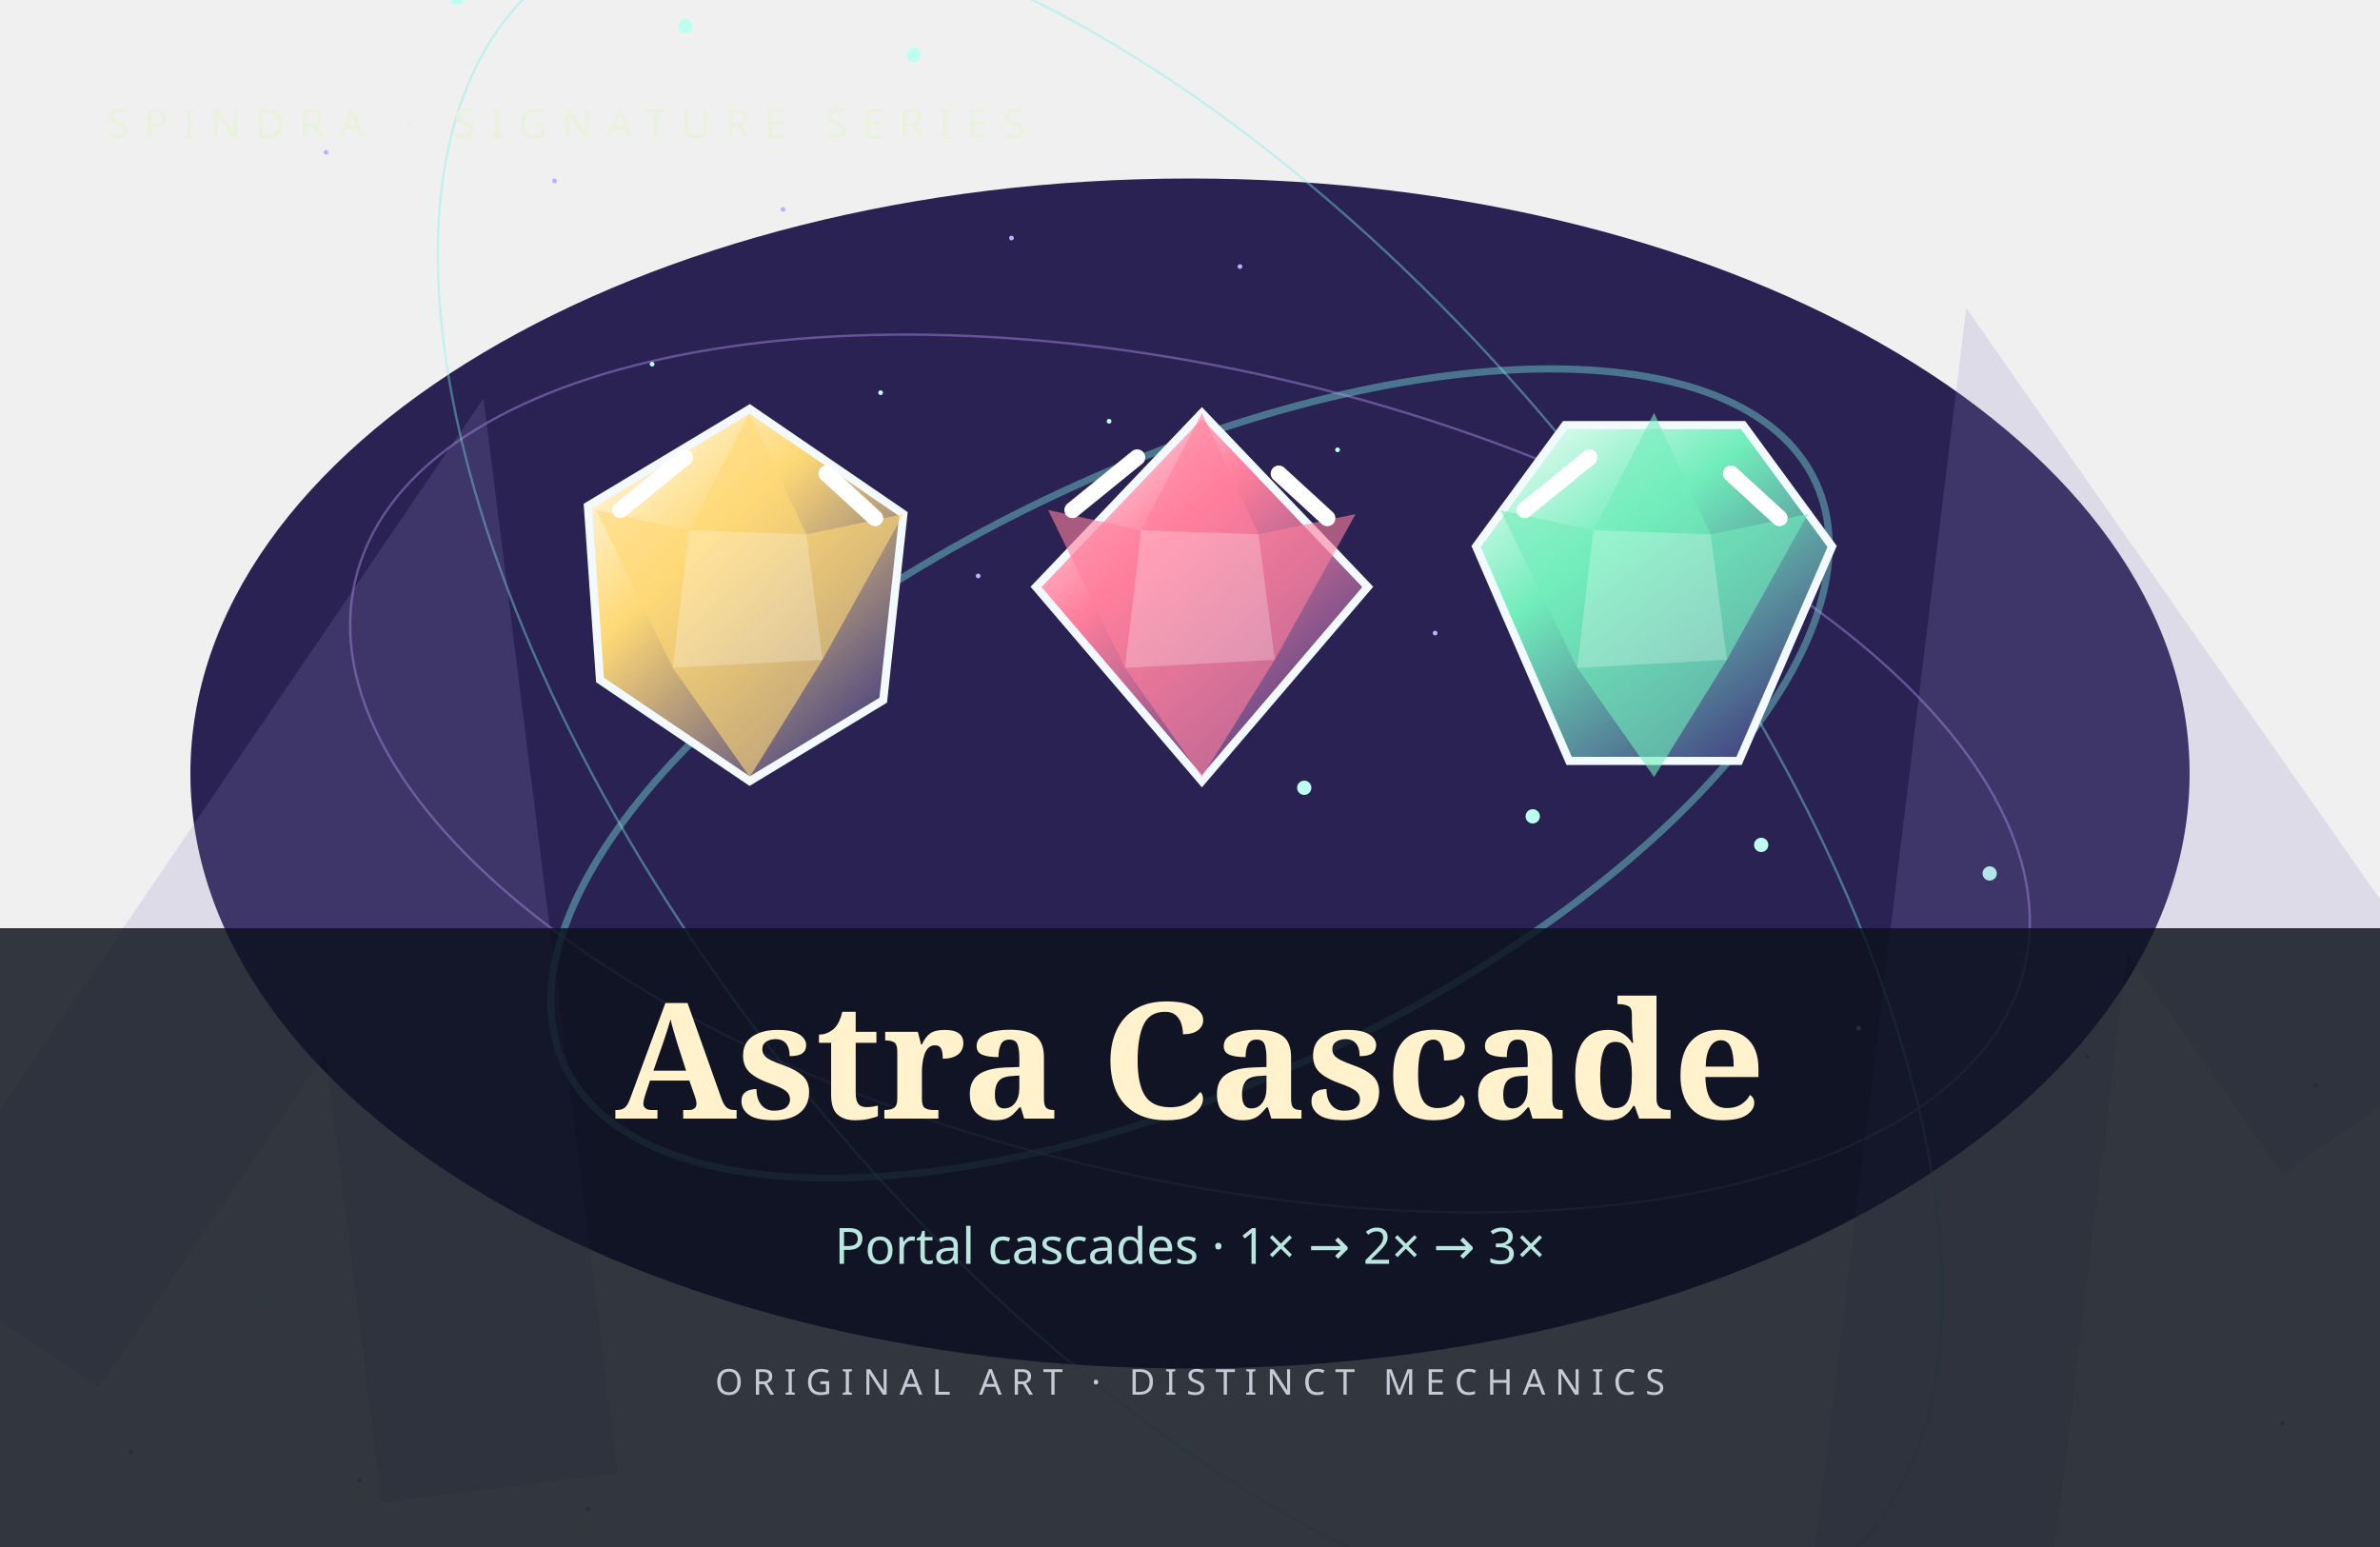
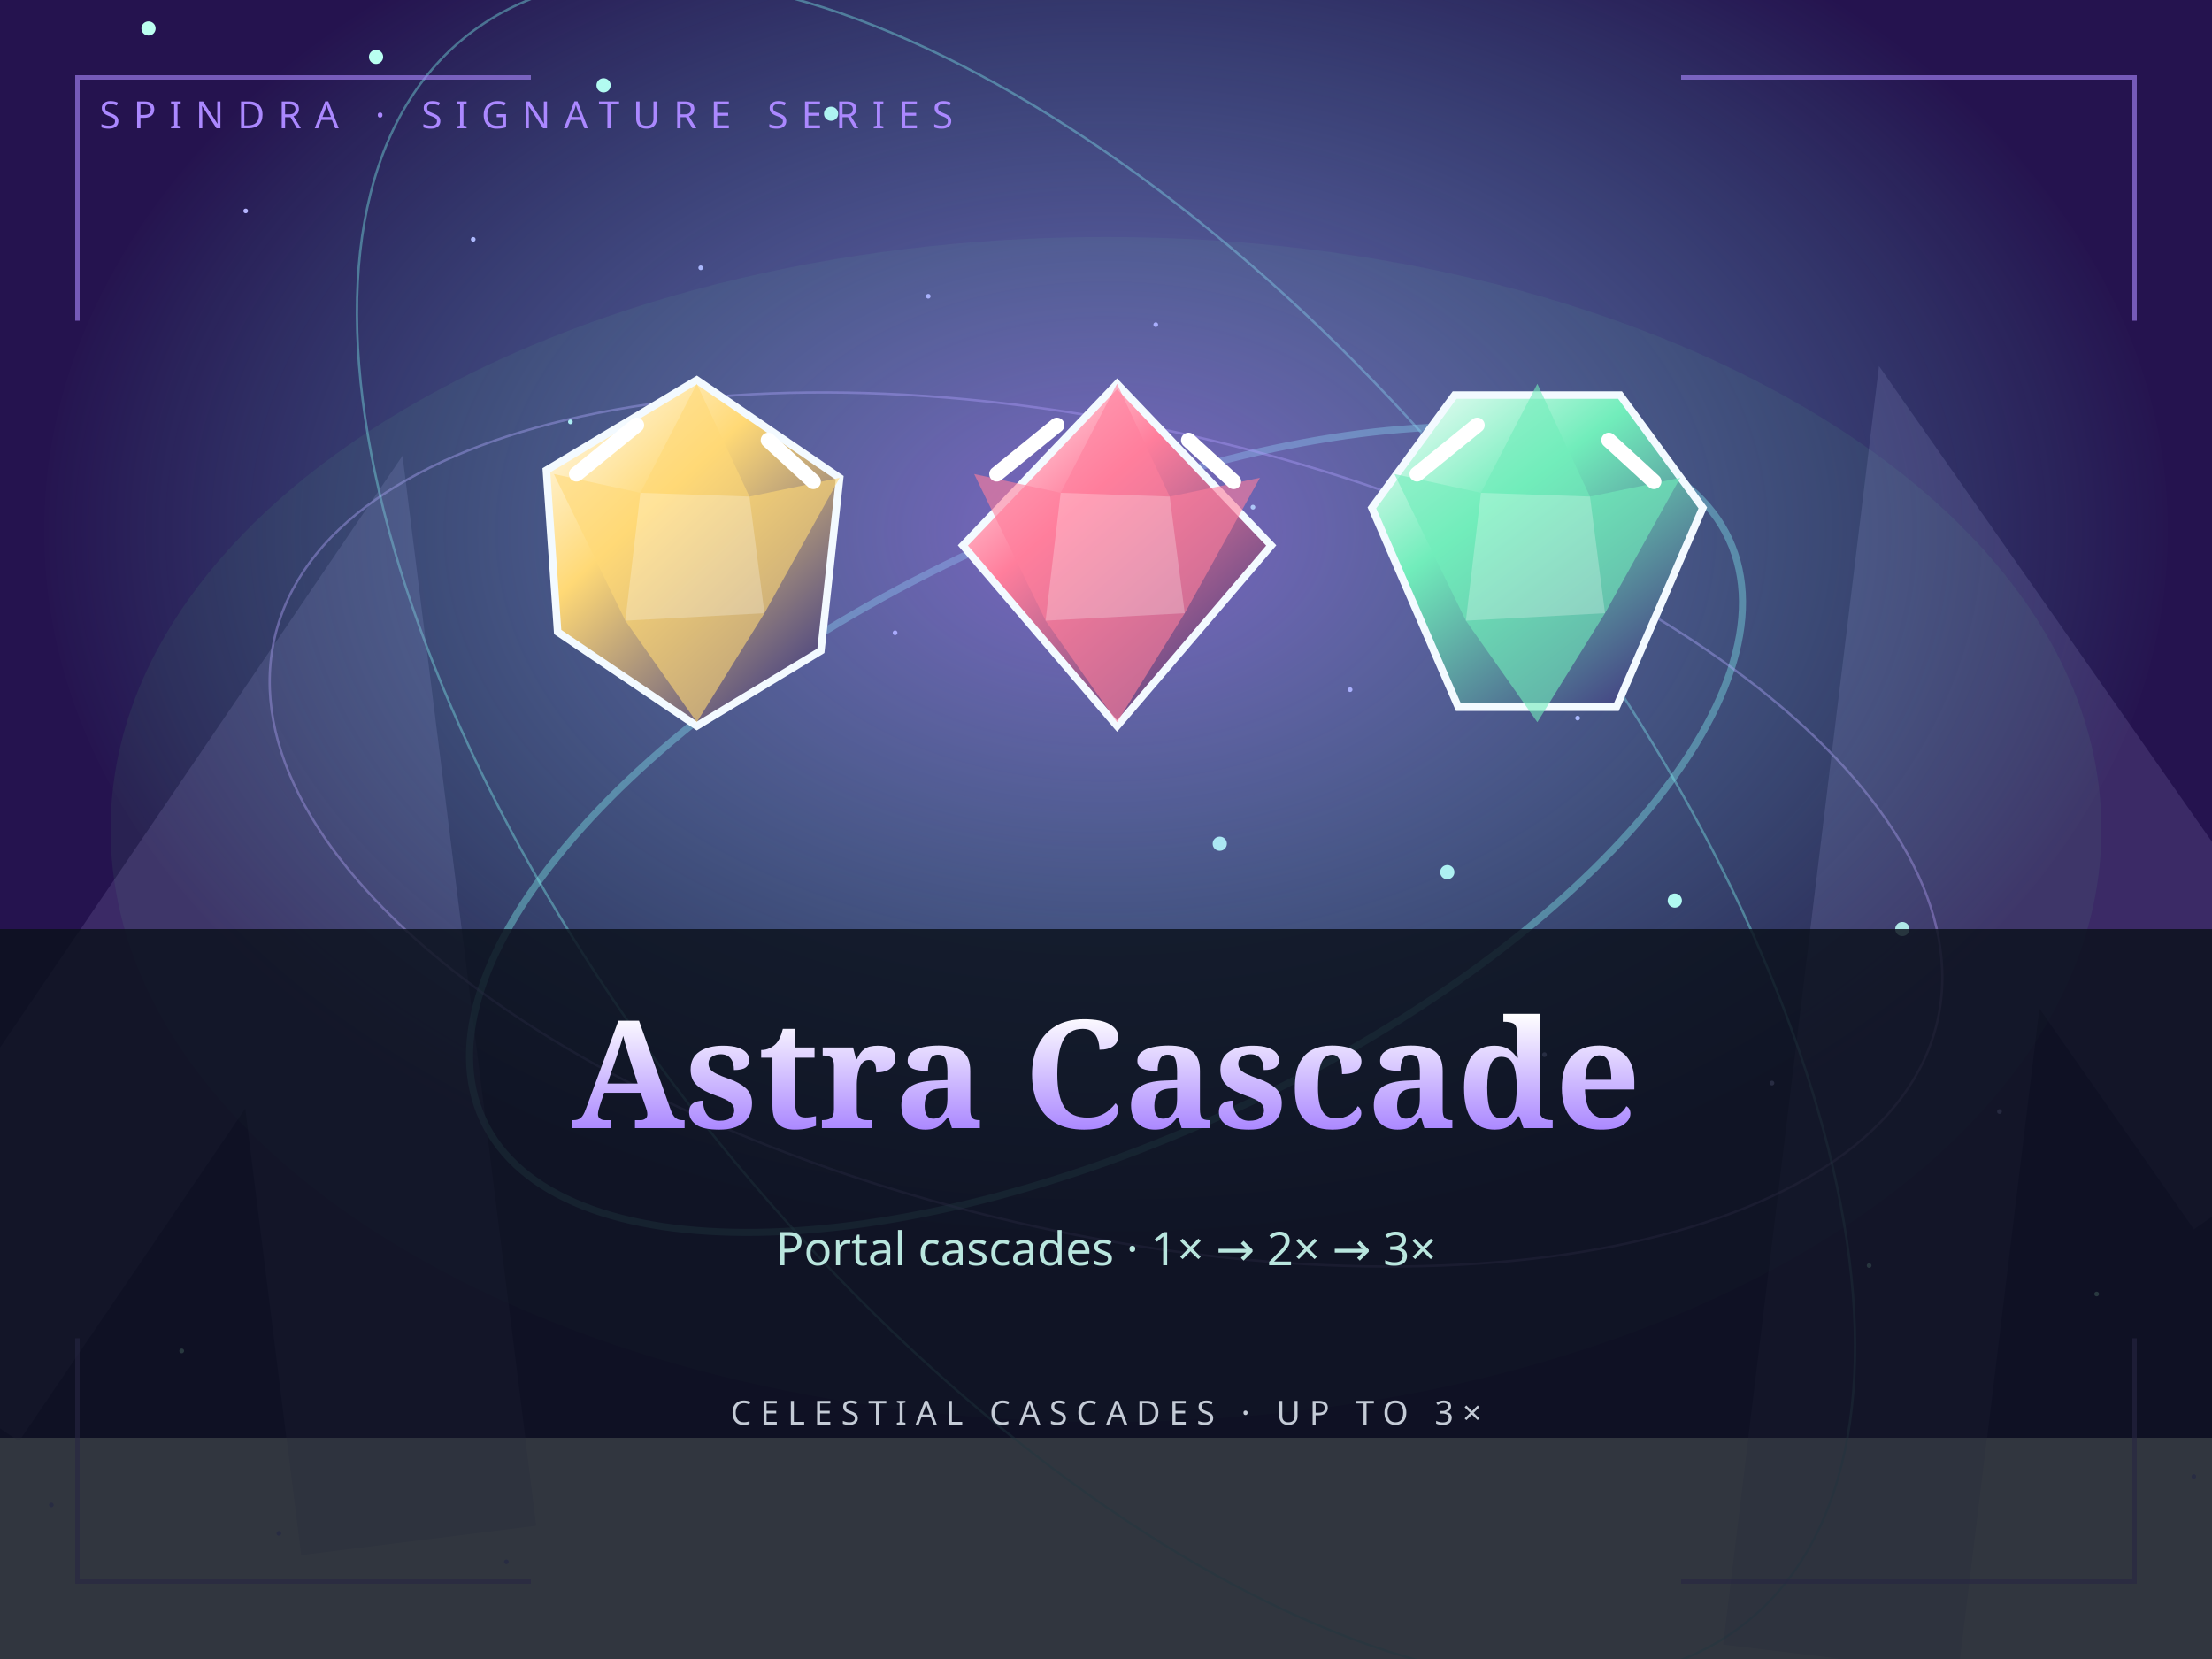
- <svg xmlns="http://www.w3.org/2000/svg" width="1000" height="650" viewBox="0 0 1000 650">
+ <svg xmlns="http://www.w3.org/2000/svg" width="1000" height="750" viewBox="0 0 1000 750">
+   <defs>
+     <radialGradient id="premium-cover-halo">
+       <stop stop-color="#ab88ff" stop-opacity=".65" />
+       <stop offset="1" stop-color="#68fff0" stop-opacity="0" />
+     </radialGradient>
+     <linearGradient id="premium-title" x2="0" y2="1">
+       <stop stop-color="#fff" />
+       <stop offset="1" stop-color="#ab88ff" />
+     </linearGradient>
+   </defs>
+   <rect width="1000" height="650" fill="#25134f" />
  <svg class="premium-backdrop backdrop-cascade" viewBox="0 0 1000 700" preserveAspectRatio="xMidYMid slice" aria-hidden="true">
    <ellipse cx="500" cy="350" rx="420" ry="250" fill="#292252" />
    <ellipse class="cosmic-ring ring-0" cx="500" cy="350" rx="290" ry="130" fill="none" stroke="#7ef0e8" stroke-width="3" opacity=".4" transform="rotate(-25 500 350)" />
    <ellipse class="cosmic-ring ring-1" cx="500" cy="350" rx="360" ry="170" fill="none" stroke="#bf9cff" stroke-width="1" opacity=".4" transform="rotate(13 500 350)" />
    <ellipse class="cosmic-ring ring-2" cx="500" cy="350" rx="430" ry="210" fill="none" stroke="#7ef0e8" stroke-width="1" opacity=".4" transform="rotate(51 500 350)" />
    <g fill="#bcfff0">
      <circle cx="0" cy="0" r="3" />
    </g>
    <g fill="#b9b1ff">
      <circle cx="137" cy="89" r="1" />
    </g>
    <g fill="#bcfff0">
      <circle cx="274" cy="178" r="1" />
    </g>
    <g fill="#b9b1ff">
      <circle cx="411" cy="267" r="1" />
    </g>
    <g fill="#bcfff0">
      <circle cx="548" cy="356" r="3" />
    </g>
    <g fill="#b9b1ff">
      <circle cx="685" cy="445" r="1" />
    </g>
    <g fill="#bcfff0">
      <circle cx="822" cy="534" r="1" />
    </g>
    <g fill="#b9b1ff">
      <circle cx="959" cy="623" r="1" />
    </g>
    <g fill="#bcfff0">
      <circle cx="96" cy="12" r="3" />
    </g>
    <g fill="#b9b1ff">
      <circle cx="233" cy="101" r="1" />
    </g>
    <g fill="#bcfff0">
      <circle cx="370" cy="190" r="1" />
    </g>
    <g fill="#b9b1ff">
      <circle cx="507" cy="279" r="1" />
    </g>
    <g fill="#bcfff0">
      <circle cx="644" cy="368" r="3" />
    </g>
    <g fill="#b9b1ff">
      <circle cx="781" cy="457" r="1" />
    </g>
    <g fill="#bcfff0">
      <circle cx="918" cy="546" r="1" />
    </g>
    <g fill="#b9b1ff">
      <circle cx="55" cy="635" r="1" />
    </g>
    <g fill="#bcfff0">
      <circle cx="192" cy="24" r="3" />
    </g>
    <g fill="#b9b1ff">
      <circle cx="329" cy="113" r="1" />
    </g>
    <g fill="#bcfff0">
      <circle cx="466" cy="202" r="1" />
    </g>
    <g fill="#b9b1ff">
      <circle cx="603" cy="291" r="1" />
    </g>
    <g fill="#bcfff0">
      <circle cx="740" cy="380" r="3" />
    </g>
    <g fill="#b9b1ff">
      <circle cx="877" cy="469" r="1" />
    </g>
    <g fill="#bcfff0">
      <circle cx="14" cy="558" r="1" />
    </g>
    <g fill="#b9b1ff">
      <circle cx="151" cy="647" r="1" />
    </g>
    <g fill="#bcfff0">
      <circle cx="288" cy="36" r="3" />
    </g>
    <g fill="#b9b1ff">
      <circle cx="425" cy="125" r="1" />
    </g>
    <g fill="#bcfff0">
      <circle cx="562" cy="214" r="1" />
    </g>
    <g fill="#b9b1ff">
      <circle cx="699" cy="303" r="1" />
    </g>
    <g fill="#bcfff0">
      <circle cx="836" cy="392" r="3" />
    </g>
    <g fill="#b9b1ff">
      <circle cx="973" cy="481" r="1" />
    </g>
    <g fill="#bcfff0">
      <circle cx="110" cy="570" r="1" />
    </g>
    <g fill="#b9b1ff">
      <circle cx="247" cy="659" r="1" />
    </g>
    <g fill="#bcfff0">
      <circle cx="384" cy="48" r="3" />
    </g>
    <g fill="#b9b1ff">
      <circle cx="521" cy="137" r="1" />
    </g>
    <g fill="#bcfff0">
      <circle cx="658" cy="226" r="1" />
    </g>
    <path d="M0 580L170 330L210 650M1000 490L860 290L810 700" fill="none" stroke="#9187c433" stroke-width="100" />
  </svg>
-   <rect y="390" width="1000" height="260" fill="#0b111c" opacity=".83" />
+   <ellipse cx="500" cy="240" rx="480" ry="330" fill="url(#premium-cover-halo)" />
+   <path d="M35 145V35H240M760 35H965V145M35 605V715H240M760 715H965V605" fill="none" stroke="#ab88ff" stroke-width="2" opacity=".6" />
+   <rect y="420" width="1000" height="330" fill="#0b111c" opacity=".83" />
  <svg x="230" y="140" width="170" height="220" viewBox="0 0 100 100">
    <svg class="premium-symbol crystal-3" viewBox="0 0 100 100" role="img" aria-label="Citrine">
      <defs>
-         <linearGradient id="Rb" x2=".8" y2="1">
+         <linearGradient id="Rn" x2=".8" y2="1">
          <stop stop-color="#fff" />
          <stop offset=".4" stop-color="#ffd976" />
          <stop offset="1" stop-color="#423d81" />
        </linearGradient>
      </defs>
-       <path d="M50 4L88 30L83 76L50 96L13 71L10 28Z" fill="url(#Rb)" stroke="#f3faff" stroke-width="2" />
+       <path d="M50 4L88 30L83 76L50 96L13 71L10 28Z" fill="url(#Rn)" stroke="#f3faff" stroke-width="2" />
      <path d="M50 5L35 34L12 29L31 68L50 95L68 66L88 30L64 35Z" fill="#ffd976" opacity=".6" />
      <path d="M35 34L64 35L68 66L31 68Z" fill="#fff" opacity=".25" />
      <path d="M18 29L34 16M69 20L81 31" stroke="#fff" stroke-width="4" stroke-linecap="round" />
    </svg>
  </svg>
  <svg x="420" y="140" width="170" height="220" viewBox="0 0 100 100">
    <svg class="premium-symbol crystal-4" viewBox="0 0 100 100" role="img" aria-label="Ruby">
      <defs>
-         <linearGradient id="Rj" x2=".8" y2="1">
+         <linearGradient id="R17" x2=".8" y2="1">
          <stop stop-color="#fff" />
          <stop offset=".4" stop-color="#ff7e9c" />
          <stop offset="1" stop-color="#423d81" />
        </linearGradient>
      </defs>
-       <path d="M50 5L91 48L50 96L9 48Z" fill="url(#Rj)" stroke="#f3faff" stroke-width="2" />
+       <path d="M50 5L91 48L50 96L9 48Z" fill="url(#R17)" stroke="#f3faff" stroke-width="2" />
      <path d="M50 5L35 34L12 29L31 68L50 95L68 66L88 30L64 35Z" fill="#ff7e9c" opacity=".6" />
      <path d="M35 34L64 35L68 66L31 68Z" fill="#fff" opacity=".25" />
      <path d="M18 29L34 16M69 20L81 31" stroke="#fff" stroke-width="4" stroke-linecap="round" />
    </svg>
  </svg>
  <svg x="610" y="140" width="170" height="220" viewBox="0 0 100 100">
    <svg class="premium-symbol crystal-5" viewBox="0 0 100 100" role="img" aria-label="Emerald">
      <defs>
-         <linearGradient id="Rr" x2=".8" y2="1">
+         <linearGradient id="R1n" x2=".8" y2="1">
          <stop stop-color="#fff" />
          <stop offset=".4" stop-color="#71edbb" />
          <stop offset="1" stop-color="#423d81" />
        </linearGradient>
      </defs>
-       <path d="M28 8H72L94 38L71 91H29L6 38Z" fill="url(#Rr)" stroke="#f3faff" stroke-width="2" />
+       <path d="M28 8H72L94 38L71 91H29L6 38Z" fill="url(#R1n)" stroke="#f3faff" stroke-width="2" />
      <path d="M50 5L35 34L12 29L31 68L50 95L68 66L88 30L64 35Z" fill="#71edbb" opacity=".6" />
      <path d="M35 34L64 35L68 66L31 68Z" fill="#fff" opacity=".25" />
      <path d="M18 29L34 16M69 20L81 31" stroke="#fff" stroke-width="4" stroke-linecap="round" />
    </svg>
  </svg>
-   <text x="45" y="58" fill="#e9f2dc" font-size="17" letter-spacing="6" font-family="sans-serif">SPINDRA · SIGNATURE SERIES</text>
-   <text x="500" y="470" text-anchor="middle" fill="#fff2cc" font-size="68" font-weight="bold" font-family="Georgia,serif">Astra Cascade</text>
-   <text x="500" y="531" text-anchor="middle" fill="#b9e6de" font-size="21" font-family="sans-serif">Portal cascades · 1× → 2× → 3×</text>
-   <text x="500" y="586" text-anchor="middle" fill="#c4cbd6" font-size="15" letter-spacing="4" font-family="sans-serif">ORIGINAL ART · DISTINCT MECHANICS</text>
+   <text x="45" y="58" fill="#ab88ff" font-size="17" letter-spacing="6" font-family="sans-serif">SPINDRA · SIGNATURE SERIES</text>
+   <text x="500" y="510" text-anchor="middle" fill="url(#premium-title)" font-size="68" font-weight="bold" font-family="Georgia,serif">Astra Cascade</text>
+   <text x="500" y="572" text-anchor="middle" fill="#b9e6de" font-size="21" font-family="sans-serif">Portal cascades · 1× → 2× → 3×</text>
+   <text x="500" y="644" text-anchor="middle" fill="#c4cbd6" font-size="15" letter-spacing="4" font-family="sans-serif">CELESTIAL CASCADES · UP TO 3×</text>
</svg>
